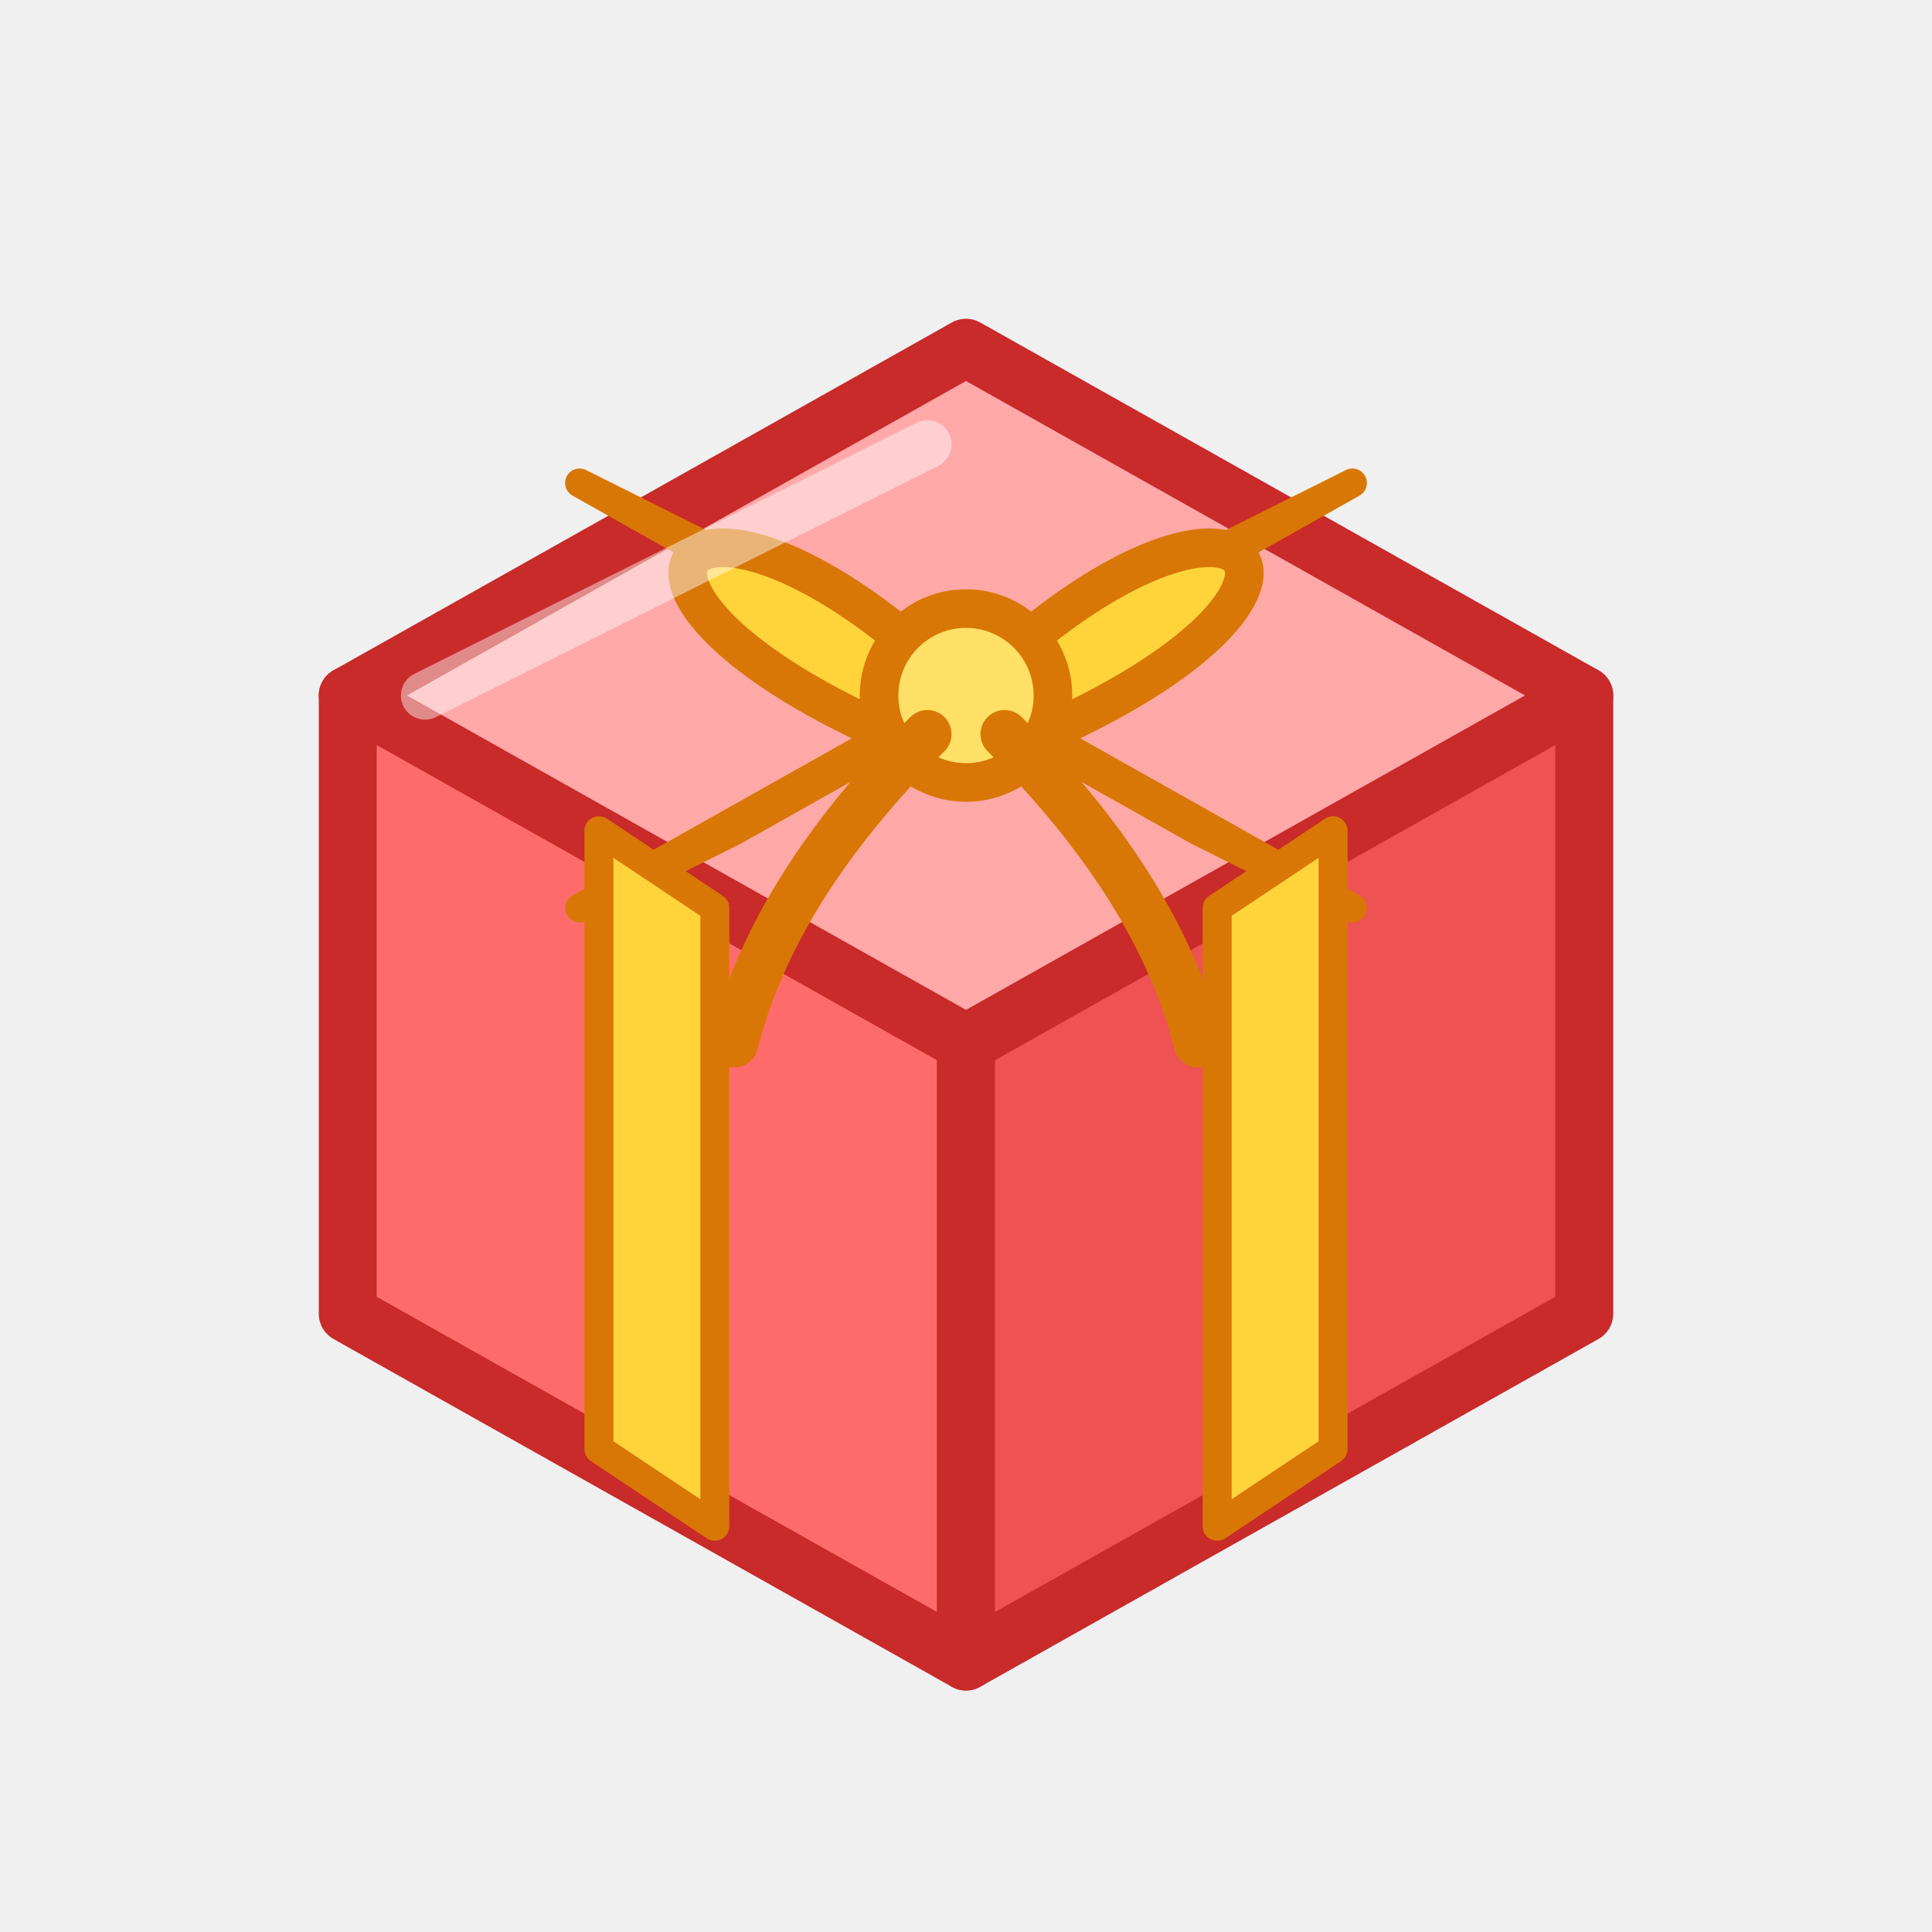
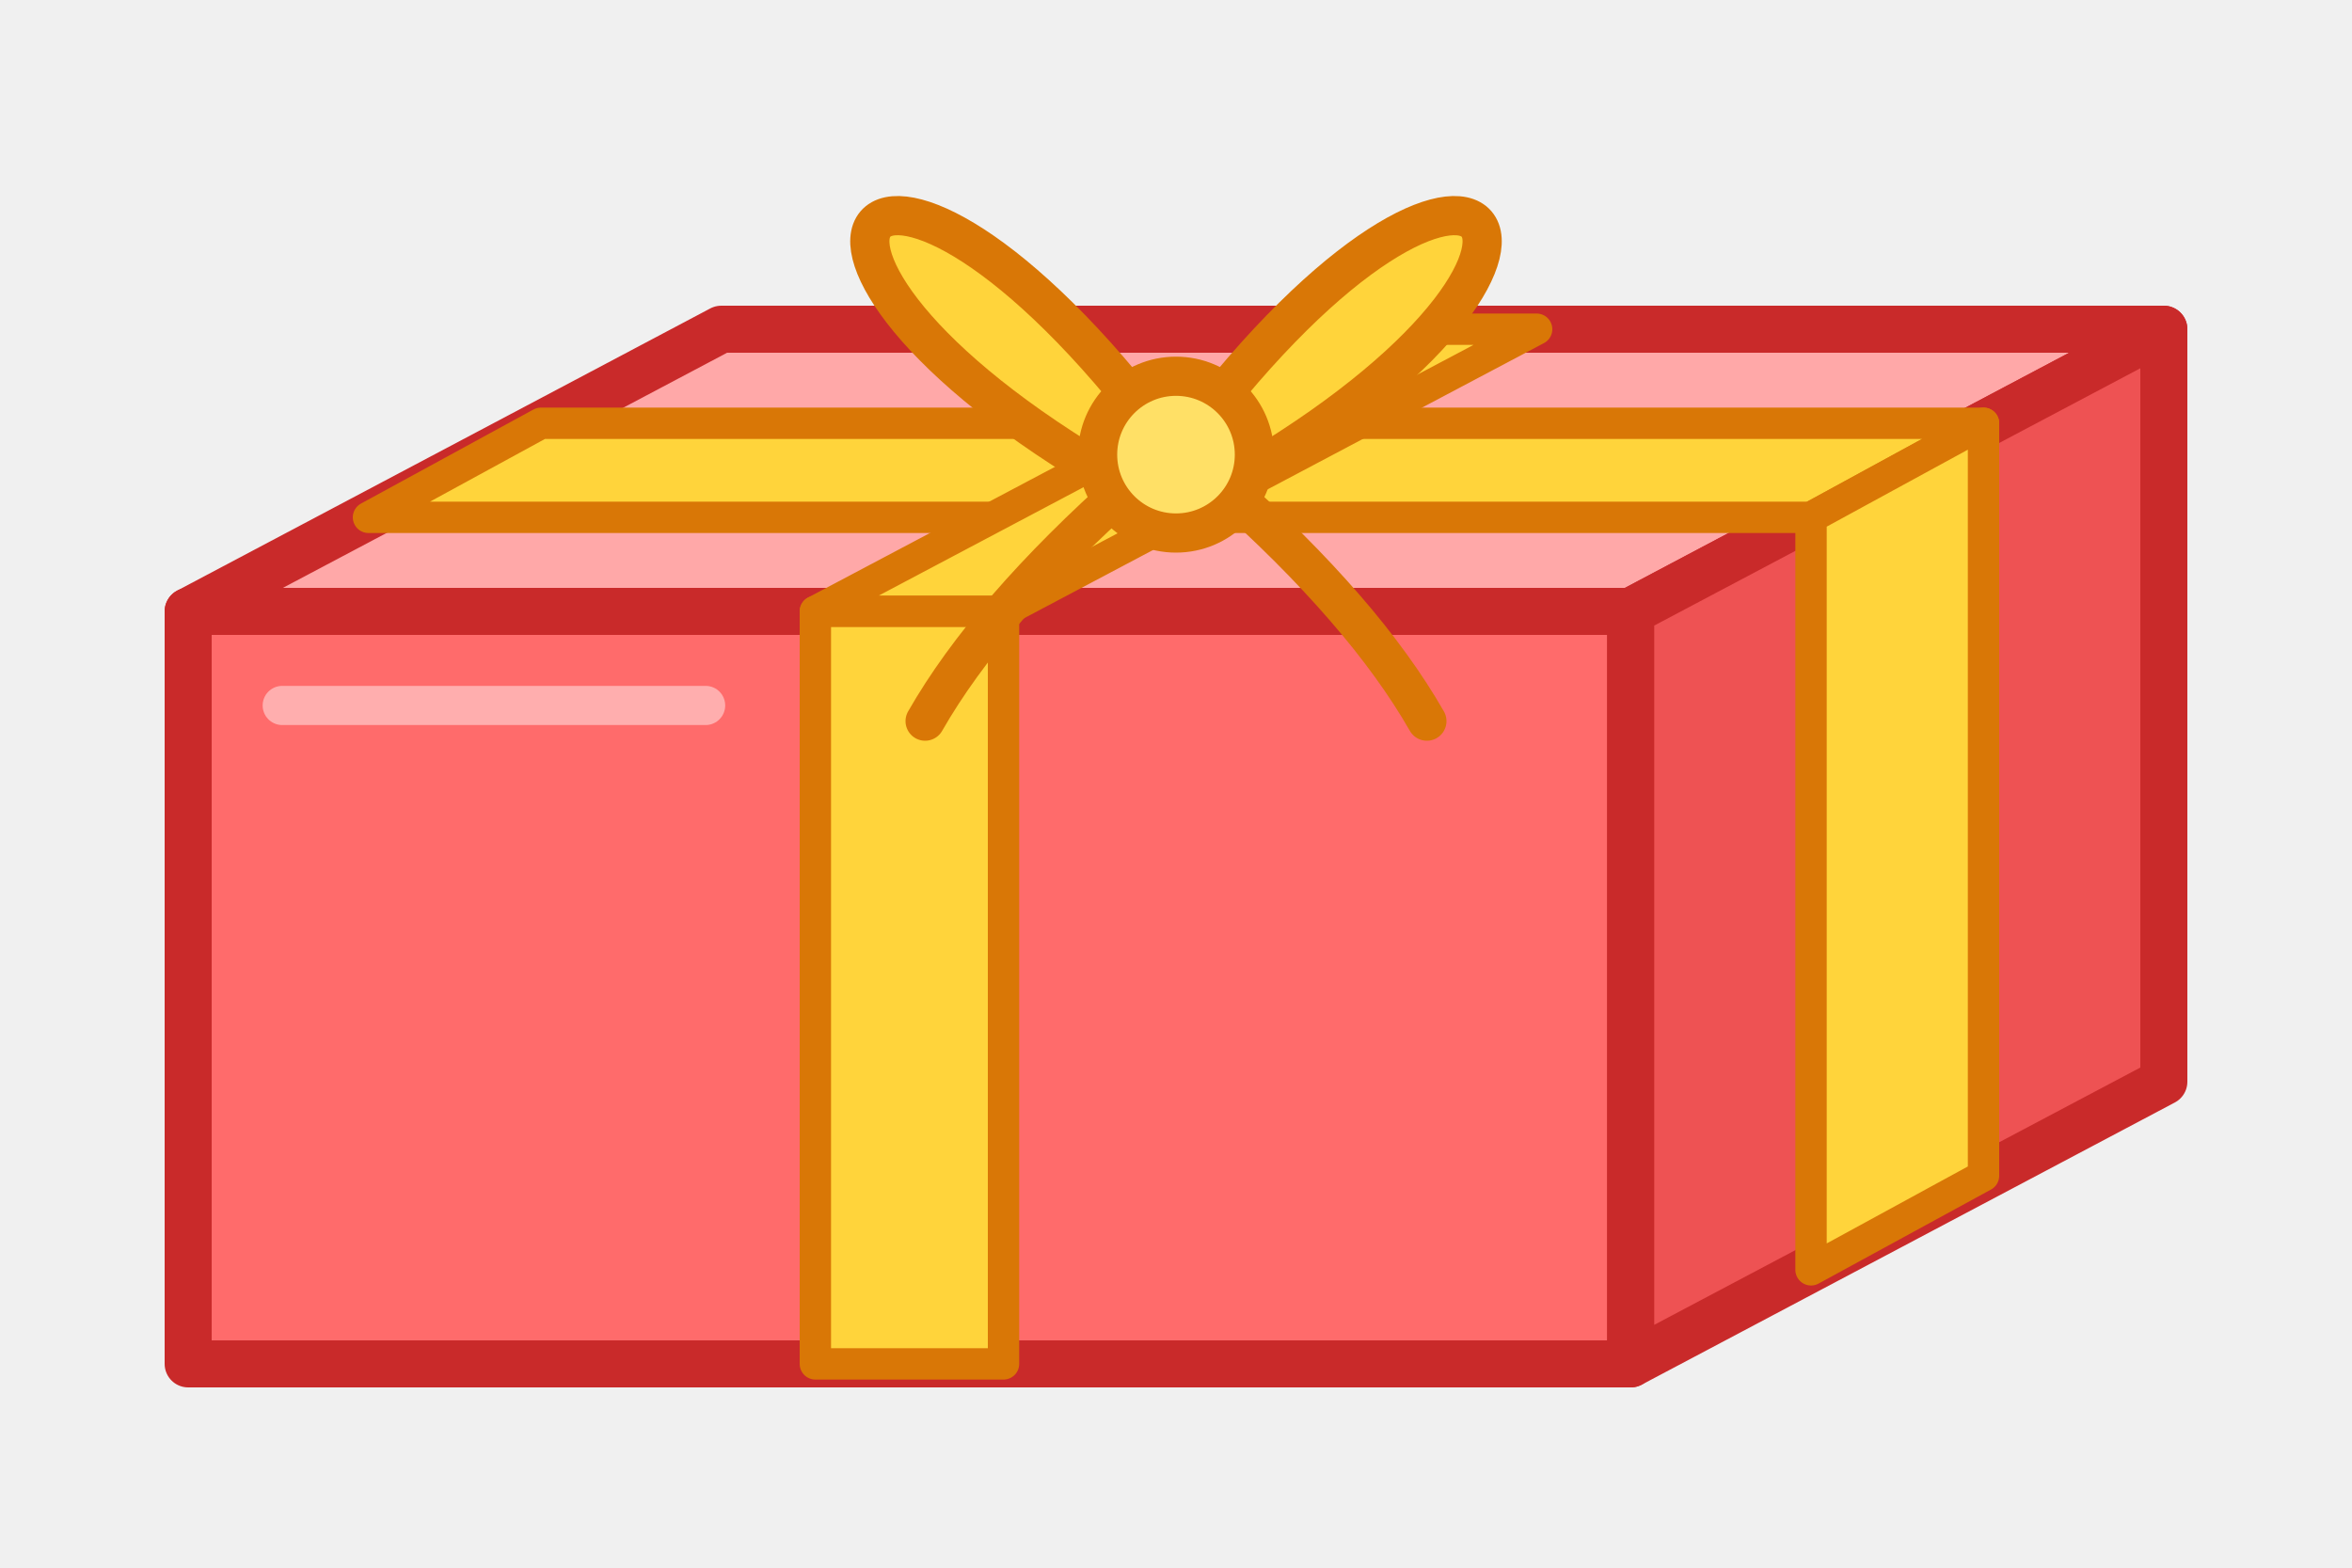
- <svg xmlns="http://www.w3.org/2000/svg" viewBox="0 0 100 100" width="100" height="100">
+ <svg xmlns="http://www.w3.org/2000/svg" viewBox="0 0 150 100" width="150" height="100">
  <g stroke-linecap="round" stroke-linejoin="round">
-     <path d="M 50 18 L 82 36 L 50 54 L 18 36 Z" fill="#FFA8A8" stroke="#C92A2A" stroke-width="3" />
-     <path d="M 18 36 L 50 54 L 50 86 L 18 68 Z" fill="#FF6B6B" stroke="#C92A2A" stroke-width="3" />
-     <path d="M 50 54 L 82 36 L 82 68 L 50 86 Z" fill="#EE5253" stroke="#C92A2A" stroke-width="3" />
-     <path d="M 30 25 L 38 29 L 70 47 L 62 43 Z" fill="#FFD43B" stroke="#D97706" stroke-width="1.5" />
-     <path d="M 30 47 L 38 43 L 70 25 L 62 29 Z" fill="#FFD43B" stroke="#D97706" stroke-width="1.5" />
-     <path d="M 31 43 L 37 47 L 37 79 L 31 75 Z" fill="#FFD43B" stroke="#D97706" stroke-width="1.5" />
-     <path d="M 63 47 L 69 43 L 69 75 L 63 79 Z" fill="#FFD43B" stroke="#D97706" stroke-width="1.5" />
-     <path d="M 50 36 C 36 22, 28 30, 46 38 Z" fill="#FFD43B" stroke="#D97706" stroke-width="2" />
-     <path d="M 50 36 C 64 22, 72 30, 54 38 Z" fill="#FFD43B" stroke="#D97706" stroke-width="2" />
-     <circle cx="50" cy="36" r="4.5" fill="#FFE066" stroke="#D97706" stroke-width="2" />
-     <path d="M 48 38 Q 40 46 38 54" stroke="#D97706" stroke-width="2.5" fill="none" />
-     <path d="M 52 38 Q 60 46 62 54" stroke="#D97706" stroke-width="2.5" fill="none" />
-     <path d="M 22 36 L 48 23" stroke="#FFFFFF" stroke-width="2.5" opacity="0.45" />
+     <path d="M 46 21 L 138 21 L 104 39 L 12 39 Z" fill="#FFA8A8" stroke="#C92A2A" stroke-width="3" />
+     <path d="M 12 39 L 104 39 L 104 87 L 12 87 Z" fill="#FF6B6B" stroke="#C92A2A" stroke-width="3" />
+     <path d="M 104 39 L 138 21 L 138 69 L 104 87 Z" fill="#EE5253" stroke="#C92A2A" stroke-width="3" />
+     <path d="M 23.5 33 L 34.5 27 L 126.5 27 L 115.5 33 Z" fill="#FFD43B" stroke="#D97706" stroke-width="2" />
+     <path d="M 52 39 L 86 21 L 98 21 L 64 39 Z" fill="#FFD43B" stroke="#D97706" stroke-width="2" />
+     <path d="M 52 39 L 64 39 L 64 87 L 52 87 Z" fill="#FFD43B" stroke="#D97706" stroke-width="2" />
+     <path d="M 115.5 33 L 126.5 27 L 126.5 75 L 115.5 81 Z" fill="#FFD43B" stroke="#D97706" stroke-width="2" />
+     <path d="M 75 29 C 56 3, 45 15, 70 30 Z" fill="#FFD43B" stroke="#D97706" stroke-width="2.5" />
+     <path d="M 75 29 C 94 3, 105 15, 80 30 Z" fill="#FFD43B" stroke="#D97706" stroke-width="2.5" />
+     <path d="M 72 31 Q 63 39 59 46" stroke="#D97706" stroke-width="2.5" fill="none" />
+     <path d="M 78 31 Q 87 39 91 46" stroke="#D97706" stroke-width="2.5" fill="none" />
+     <circle cx="75" cy="29" r="5" fill="#FFE066" stroke="#D97706" stroke-width="2.5" />
+     <line x1="18" y1="45" x2="45" y2="45" stroke="#FFFFFF" stroke-width="2.5" opacity="0.45" />
  </g>
</svg>
